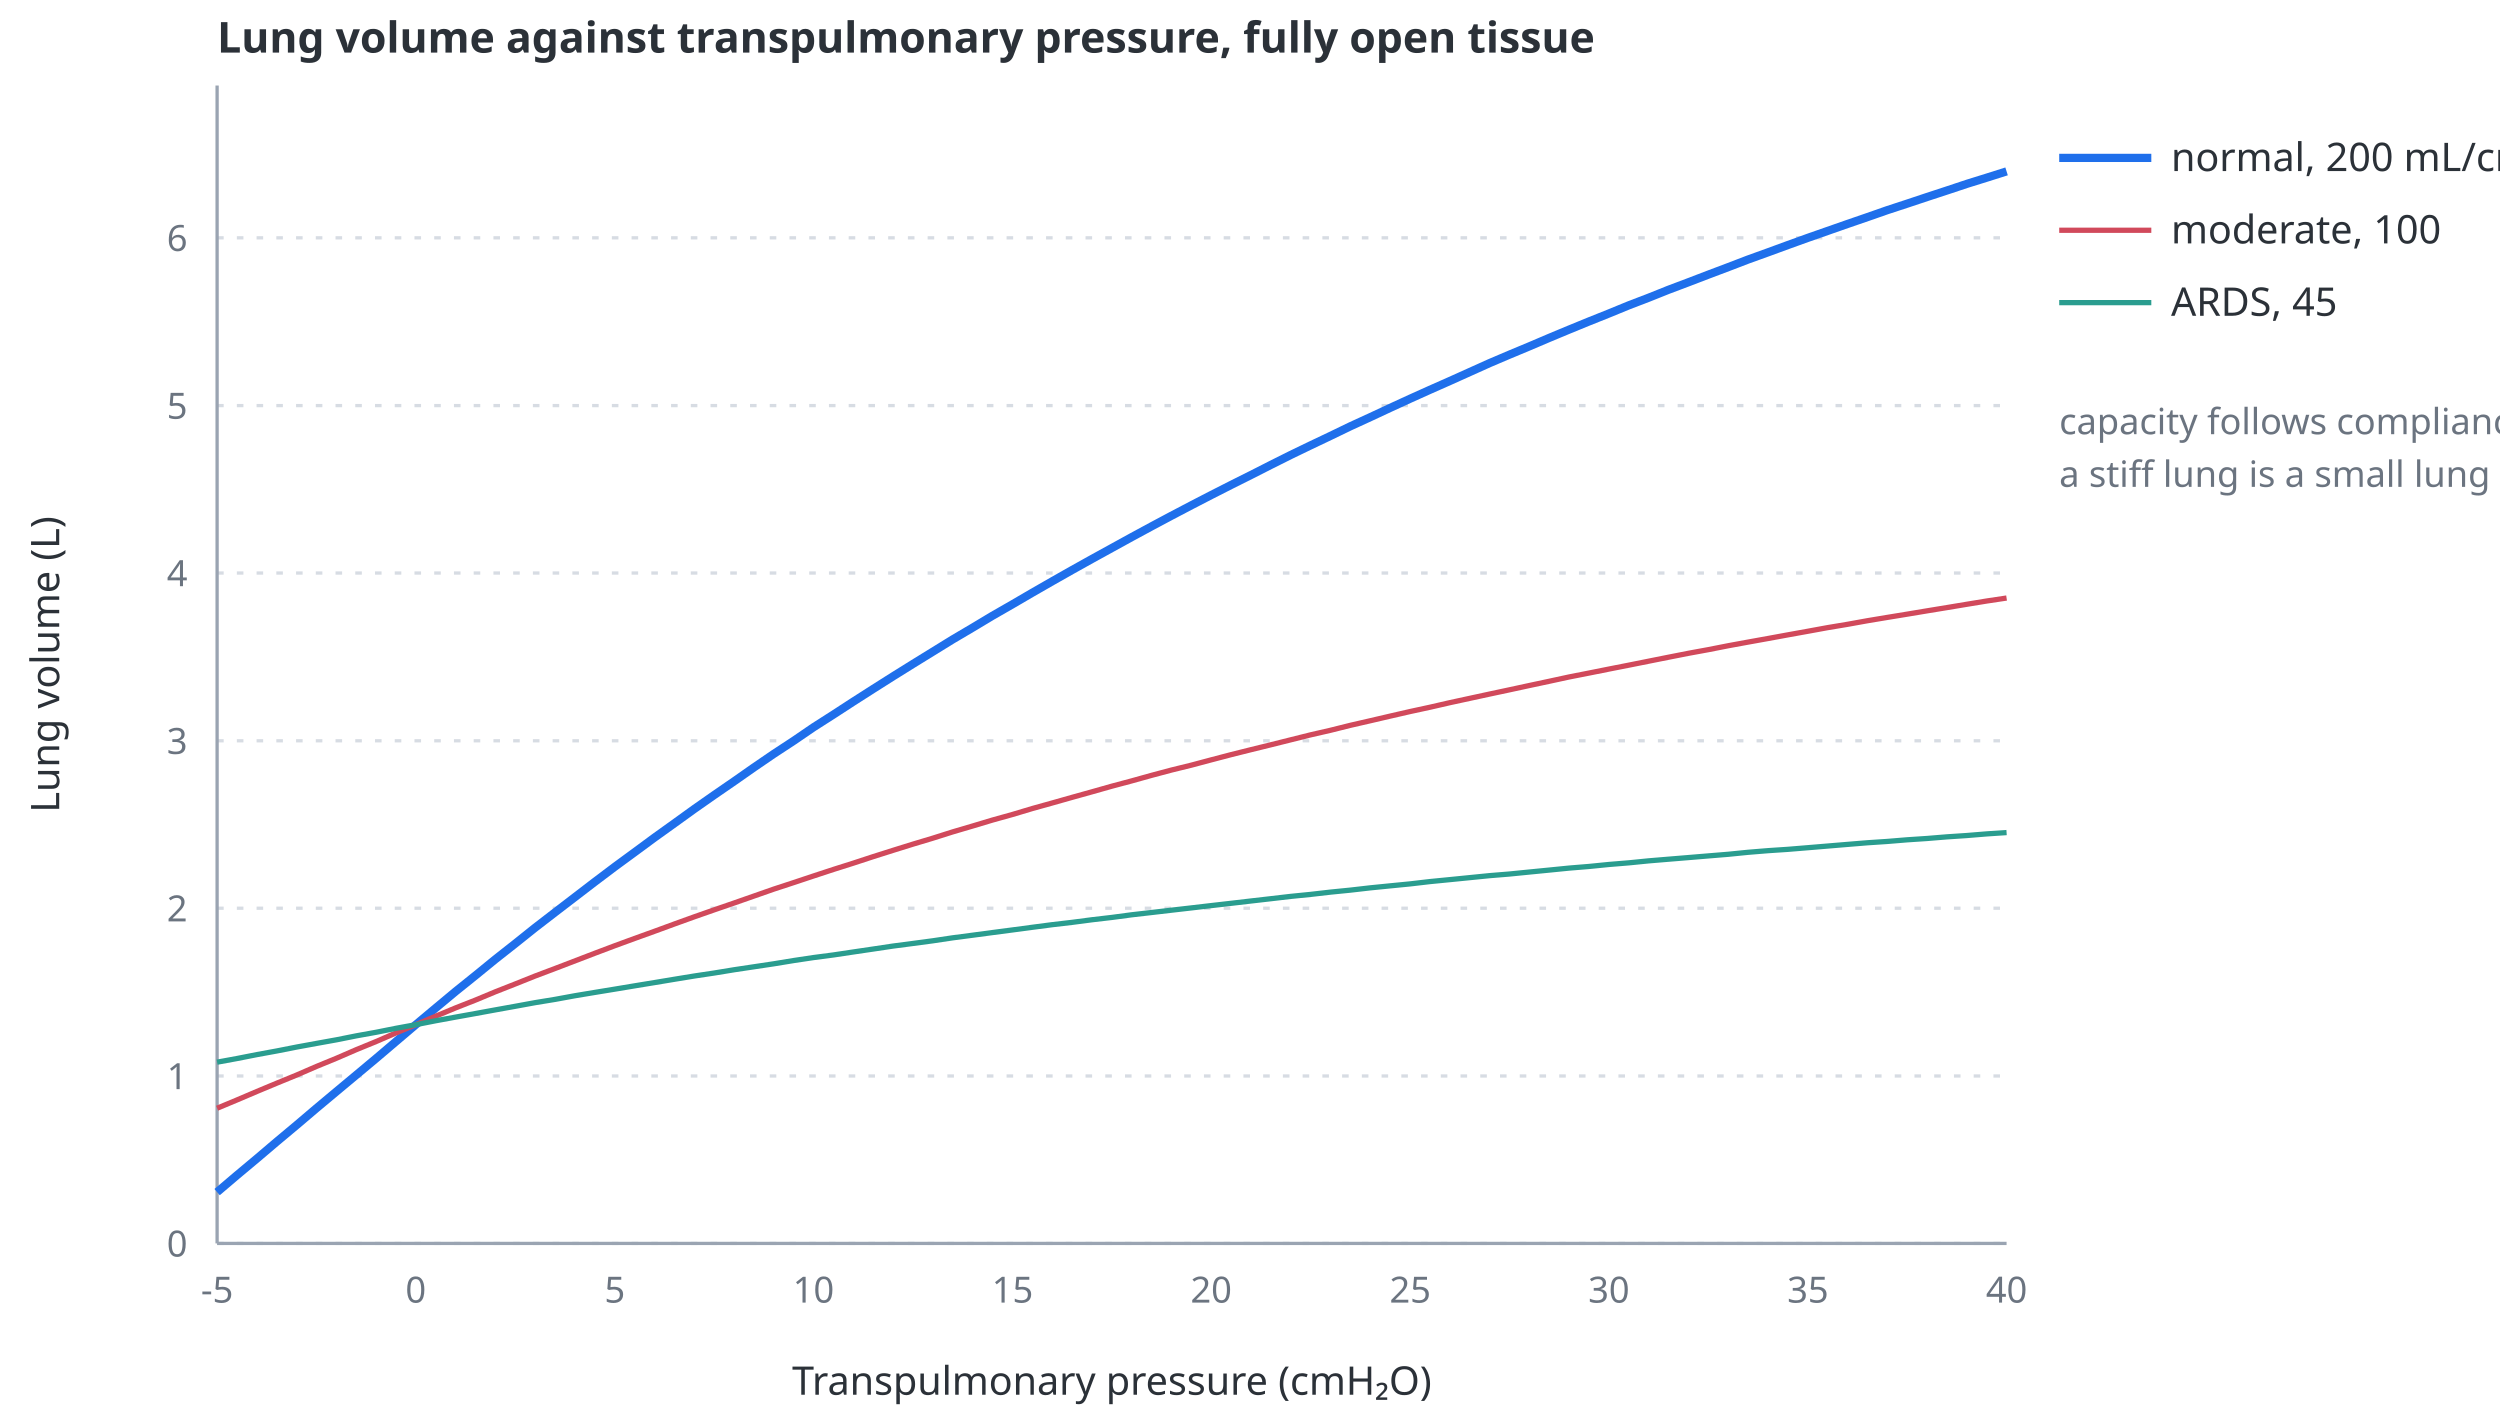
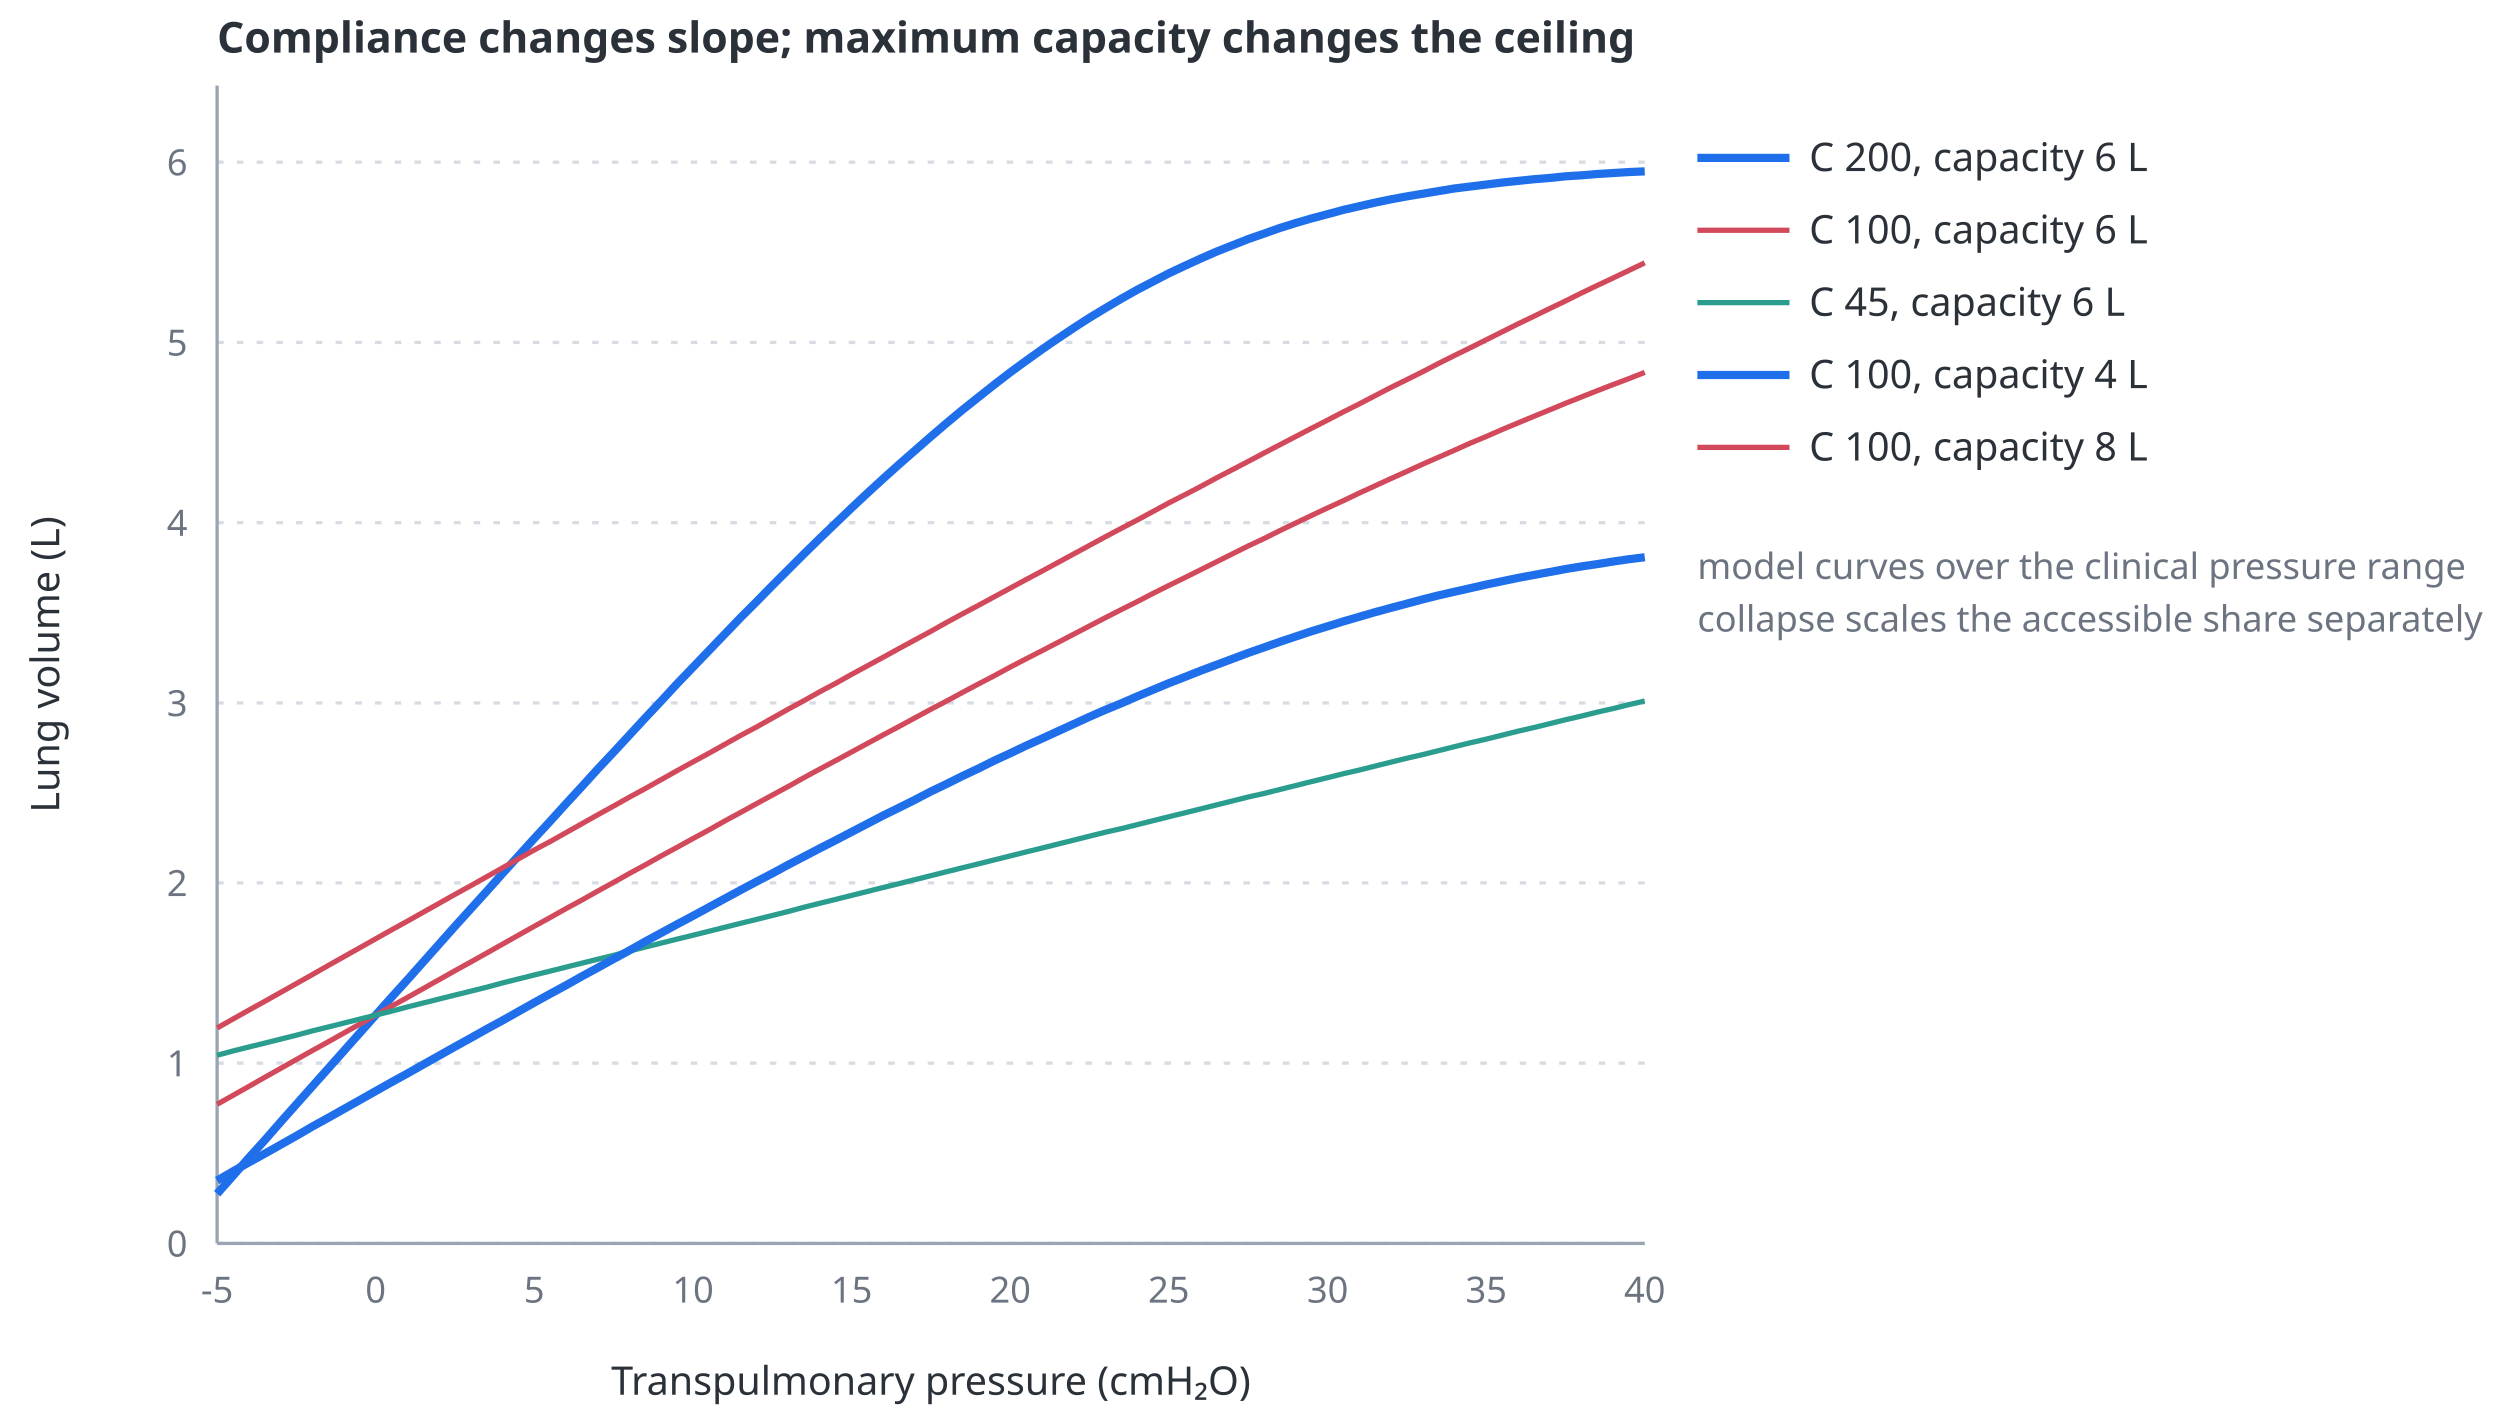
- <svg xmlns="http://www.w3.org/2000/svg" viewBox="0 0 760 430" class="arthur-fig" role="img" aria-label="Lung volume against transpulmonary pressure, fully open tissue">
+ <svg xmlns="http://www.w3.org/2000/svg" viewBox="0 0 760 430" class="arthur-fig" role="img" aria-label="Compliance changes slope; maximum capacity changes the ceiling">
  <style>
  svg.arthur-fig .bg { fill: none }
  svg.arthur-fig .axis { stroke: var(--fig-axis, #9aa4b2); stroke-width: 1 }
  svg.arthur-fig .grid { stroke: var(--fig-grid, #d7dce3); stroke-width: 1; stroke-dasharray: 2 4 }
  svg.arthur-fig .tick { fill: var(--fig-muted, #6b7480); font: 11px system-ui, sans-serif }
  svg.arthur-fig .label { fill: var(--fig-text, #2b3138); font: 12px system-ui, sans-serif }
  svg.arthur-fig .title { fill: var(--fig-text, #2b3138); font: 600 13px system-ui, sans-serif }
  svg.arthur-fig .lm { stroke: var(--fig-grid, #d7dce3); stroke-width: 1 }
  svg.arthur-fig .lm-text { fill: var(--fig-muted, #6b7480); font: 600 11px system-ui, sans-serif }
  svg.arthur-fig .total { stroke: var(--fig-total, #1f6feb); stroke-width: 2.5; fill: none }
  svg.arthur-fig .alv { stroke: var(--fig-alv, #d1495b); stroke-width: 1.6; fill: none; stroke-dasharray: 6 3 }
  svg.arthur-fig .extra { stroke: var(--fig-extra, #2a9d8f); stroke-width: 1.6; fill: none; stroke-dasharray: 6 3 }
  svg.arthur-fig .nadir { stroke: var(--fig-total, #1f6feb); stroke-width: 1; stroke-dasharray: 3 3 }
  svg.arthur-fig .dot { fill: var(--fig-total, #1f6feb); stroke: none }
  @media (prefers-color-scheme: dark) {
    svg.arthur-fig .axis { stroke: #5b6472 }
    svg.arthur-fig .grid, svg.arthur-fig .lm { stroke: #363d47 }
    svg.arthur-fig .tick, svg.arthur-fig .lm-text { fill: #8b95a3 }
    svg.arthur-fig .label, svg.arthur-fig .title { fill: #d6dbe2 }
    svg.arthur-fig .total, svg.arthur-fig .nadir { stroke: #58a6ff }
    svg.arthur-fig .dot { fill: #58a6ff }
    svg.arthur-fig .alv { stroke: #f08c9a }
    svg.arthur-fig .extra { stroke: #4fd1c1 }
  }
</style>
  <rect class="bg" width="760" height="430" />
-   <text class="title" x="66" y="16">Lung volume against transpulmonary pressure, fully open tissue</text>
-   <line class="grid" x1="66" y1="378.0" x2="610" y2="378.0" />
+   <text class="title" x="66" y="16">Compliance changes slope; maximum capacity changes the ceiling</text>
+   <line class="grid" x1="66" y1="378.0" x2="500" y2="378.0" />
  <text class="tick" x="57" y="382.0" text-anchor="end">0</text>
-   <line class="grid" x1="66" y1="327.1" x2="610" y2="327.1" />
-   <text class="tick" x="57" y="331.1" text-anchor="end">1</text>
-   <line class="grid" x1="66" y1="276.1" x2="610" y2="276.1" />
-   <text class="tick" x="57" y="280.1" text-anchor="end">2</text>
-   <line class="grid" x1="66" y1="225.2" x2="610" y2="225.2" />
-   <text class="tick" x="57" y="229.2" text-anchor="end">3</text>
-   <line class="grid" x1="66" y1="174.2" x2="610" y2="174.2" />
-   <text class="tick" x="57" y="178.2" text-anchor="end">4</text>
-   <line class="grid" x1="66" y1="123.3" x2="610" y2="123.3" />
-   <text class="tick" x="57" y="127.3" text-anchor="end">5</text>
-   <line class="grid" x1="66" y1="72.3" x2="610" y2="72.3" />
-   <text class="tick" x="57" y="76.3" text-anchor="end">6</text>
+   <line class="grid" x1="66" y1="323.2" x2="500" y2="323.2" />
+   <text class="tick" x="57" y="327.2" text-anchor="end">1</text>
+   <line class="grid" x1="66" y1="268.4" x2="500" y2="268.4" />
+   <text class="tick" x="57" y="272.4" text-anchor="end">2</text>
+   <line class="grid" x1="66" y1="213.7" x2="500" y2="213.7" />
+   <text class="tick" x="57" y="217.7" text-anchor="end">3</text>
+   <line class="grid" x1="66" y1="158.9" x2="500" y2="158.9" />
+   <text class="tick" x="57" y="162.9" text-anchor="end">4</text>
+   <line class="grid" x1="66" y1="104.1" x2="500" y2="104.1" />
+   <text class="tick" x="57" y="108.1" text-anchor="end">5</text>
+   <line class="grid" x1="66" y1="49.3" x2="500" y2="49.3" />
+   <text class="tick" x="57" y="53.3" text-anchor="end">6</text>
  <text class="tick" x="66.0" y="396" text-anchor="middle">-5</text>
-   <text class="tick" x="126.4" y="396" text-anchor="middle">0</text>
-   <text class="tick" x="186.9" y="396" text-anchor="middle">5</text>
-   <text class="tick" x="247.3" y="396" text-anchor="middle">10</text>
-   <text class="tick" x="307.8" y="396" text-anchor="middle">15</text>
-   <text class="tick" x="368.2" y="396" text-anchor="middle">20</text>
-   <text class="tick" x="428.7" y="396" text-anchor="middle">25</text>
-   <text class="tick" x="489.1" y="396" text-anchor="middle">30</text>
-   <text class="tick" x="549.6" y="396" text-anchor="middle">35</text>
-   <text class="tick" x="610.0" y="396" text-anchor="middle">40</text>
+   <text class="tick" x="114.2" y="396" text-anchor="middle">0</text>
+   <text class="tick" x="162.4" y="396" text-anchor="middle">5</text>
+   <text class="tick" x="210.7" y="396" text-anchor="middle">10</text>
+   <text class="tick" x="258.9" y="396" text-anchor="middle">15</text>
+   <text class="tick" x="307.1" y="396" text-anchor="middle">20</text>
+   <text class="tick" x="355.3" y="396" text-anchor="middle">25</text>
+   <text class="tick" x="403.6" y="396" text-anchor="middle">30</text>
+   <text class="tick" x="451.8" y="396" text-anchor="middle">35</text>
+   <text class="tick" x="500.0" y="396" text-anchor="middle">40</text>
  <line class="axis" x1="66" y1="26" x2="66" y2="378" />
-   <line class="axis" x1="66" y1="378.0" x2="610" y2="378.0" />
-   <path class="total" style="stroke-dasharray:none" d="M66.0 362.4 L72.0 357.3 L78.1 352.2 L84.1 347.1 L90.2 342.0 L96.2 336.9 L102.3 331.8 L108.3 326.8 L114.4 321.7 L120.4 316.6 L126.4 311.5 L132.5 306.4 L138.5 301.4 L144.6 296.5 L150.6 291.6 L156.7 286.8 L162.7 282.0 L168.8 277.3 L174.8 272.7 L180.8 268.1 L186.9 263.5 L192.9 259.1 L199.0 254.6 L205.0 250.3 L211.1 245.9 L217.1 241.7 L223.2 237.5 L229.2 233.3 L235.2 229.2 L241.3 225.2 L247.3 221.1 L253.4 217.2 L259.4 213.3 L265.5 209.4 L271.5 205.6 L277.6 201.8 L283.6 198.1 L289.6 194.4 L295.7 190.8 L301.7 187.2 L307.8 183.7 L313.8 180.2 L319.9 176.7 L325.9 173.3 L332.0 169.9 L338.0 166.6 L344.0 163.3 L350.1 160.0 L356.1 156.8 L362.2 153.6 L368.2 150.5 L374.3 147.4 L380.3 144.4 L386.4 141.3 L392.4 138.3 L398.4 135.4 L404.5 132.5 L410.5 129.6 L416.6 126.8 L422.6 124.0 L428.7 121.2 L434.7 118.5 L440.8 115.8 L446.8 113.1 L452.8 110.4 L458.9 107.8 L464.9 105.3 L471.0 102.7 L477.0 100.2 L483.1 97.7 L489.1 95.3 L495.2 92.8 L501.2 90.5 L507.2 88.1 L513.3 85.8 L519.3 83.5 L525.4 81.2 L531.4 78.9 L537.5 76.7 L543.5 74.5 L549.6 72.3 L555.6 70.2 L561.6 68.1 L567.7 66.0 L573.7 63.9 L579.8 61.9 L585.8 59.9 L591.9 57.9 L597.9 55.9 L604.0 54.0 L610.0 52.1" />
-   <path class="alv" style="stroke-dasharray:none" d="M66.0 336.9 L72.0 334.4 L78.1 331.8 L84.1 329.3 L90.2 326.8 L96.2 324.2 L102.3 321.7 L108.3 319.1 L114.4 316.6 L120.4 314.0 L126.4 311.5 L132.5 308.9 L138.5 306.4 L144.6 304.0 L150.6 301.5 L156.7 299.1 L162.7 296.7 L168.8 294.4 L174.8 292.1 L180.8 289.8 L186.9 287.5 L192.9 285.3 L199.0 283.1 L205.0 280.9 L211.1 278.7 L217.1 276.6 L223.2 274.5 L229.2 272.4 L235.2 270.3 L241.3 268.3 L247.3 266.3 L253.4 264.3 L259.4 262.4 L265.5 260.4 L271.5 258.5 L277.6 256.6 L283.6 254.8 L289.6 252.9 L295.7 251.1 L301.7 249.3 L307.8 247.6 L313.8 245.8 L319.9 244.1 L325.9 242.4 L332.0 240.7 L338.0 239.0 L344.0 237.4 L350.1 235.7 L356.1 234.1 L362.2 232.6 L368.2 231.0 L374.3 229.4 L380.3 227.9 L386.4 226.4 L392.4 224.9 L398.4 223.4 L404.5 222.0 L410.5 220.5 L416.6 219.1 L422.6 217.7 L428.7 216.3 L434.7 215.0 L440.8 213.6 L446.8 212.3 L452.8 211.0 L458.9 209.7 L464.9 208.4 L471.0 207.1 L477.0 205.8 L483.1 204.6 L489.1 203.4 L495.2 202.2 L501.2 201.0 L507.2 199.8 L513.3 198.6 L519.3 197.5 L525.4 196.3 L531.4 195.2 L537.5 194.1 L543.5 193.0 L549.6 191.9 L555.6 190.8 L561.6 189.8 L567.7 188.7 L573.7 187.7 L579.8 186.7 L585.8 185.7 L591.9 184.7 L597.9 183.7 L604.0 182.7 L610.0 181.8" />
-   <path class="extra" style="stroke-dasharray:none" d="M66.0 322.9 L72.0 321.8 L78.1 320.6 L84.1 319.5 L90.2 318.3 L96.2 317.2 L102.3 316.1 L108.3 314.9 L114.4 313.8 L120.4 312.6 L126.4 311.5 L132.5 310.3 L138.5 309.2 L144.6 308.1 L150.6 307.0 L156.7 305.9 L162.7 304.8 L168.8 303.8 L174.8 302.7 L180.8 301.7 L186.9 300.7 L192.9 299.7 L199.0 298.7 L205.0 297.7 L211.1 296.7 L217.1 295.8 L223.2 294.8 L229.2 293.9 L235.2 293.0 L241.3 292.0 L247.3 291.1 L253.4 290.3 L259.4 289.4 L265.5 288.5 L271.5 287.6 L277.6 286.8 L283.6 286.0 L289.6 285.1 L295.7 284.3 L301.7 283.5 L307.8 282.7 L313.8 281.9 L319.9 281.1 L325.9 280.4 L332.0 279.6 L338.0 278.9 L344.0 278.1 L350.1 277.4 L356.1 276.7 L362.2 276.0 L368.2 275.3 L374.3 274.6 L380.3 273.9 L386.4 273.2 L392.4 272.5 L398.4 271.9 L404.5 271.2 L410.5 270.6 L416.6 269.9 L422.6 269.3 L428.7 268.7 L434.7 268.0 L440.8 267.4 L446.8 266.8 L452.8 266.2 L458.9 265.7 L464.9 265.1 L471.0 264.5 L477.0 263.9 L483.1 263.4 L489.1 262.8 L495.2 262.3 L501.2 261.7 L507.2 261.2 L513.3 260.7 L519.3 260.2 L525.4 259.7 L531.4 259.1 L537.5 258.6 L543.5 258.2 L549.6 257.7 L555.6 257.2 L561.6 256.7 L567.7 256.2 L573.7 255.8 L579.8 255.3 L585.8 254.9 L591.9 254.4 L597.9 254.0 L604.0 253.5 L610.0 253.1" />
+   <line class="axis" x1="66" y1="378.0" x2="500" y2="378.0" />
+   <path class="total" style="stroke-dasharray:none" d="M66.0 362.9 L70.8 357.5 L75.6 352.0 L80.5 346.6 L85.3 341.1 L90.1 335.7 L94.9 330.3 L99.8 324.8 L104.6 319.4 L109.4 314.0 L114.2 308.6 L119.0 303.2 L123.9 297.8 L128.7 292.4 L133.5 287.0 L138.3 281.6 L143.2 276.2 L148.0 270.9 L152.8 265.5 L157.6 260.2 L162.4 254.9 L167.3 249.6 L172.1 244.3 L176.9 239.1 L181.7 233.8 L186.6 228.6 L191.4 223.4 L196.2 218.2 L201.0 213.1 L205.8 207.9 L210.7 202.8 L215.5 197.8 L220.3 192.8 L225.1 187.8 L230.0 182.9 L234.8 178.0 L239.6 173.2 L244.4 168.4 L249.2 163.7 L254.1 159.0 L258.9 154.4 L263.7 149.9 L268.5 145.5 L273.4 141.1 L278.2 136.9 L283.0 132.7 L287.8 128.6 L292.6 124.6 L297.5 120.7 L302.3 116.9 L307.1 113.2 L311.9 109.7 L316.8 106.2 L321.6 102.9 L326.4 99.7 L331.2 96.6 L336.0 93.7 L340.9 90.8 L345.7 88.1 L350.5 85.6 L355.3 83.1 L360.2 80.8 L365.0 78.6 L369.8 76.5 L374.6 74.6 L379.4 72.7 L384.3 71.0 L389.1 69.3 L393.9 67.8 L398.7 66.4 L403.6 65.1 L408.4 63.8 L413.2 62.7 L418.0 61.6 L422.8 60.6 L427.7 59.7 L432.5 58.9 L437.3 58.1 L442.1 57.3 L447.0 56.7 L451.8 56.1 L456.6 55.5 L461.4 55.0 L466.2 54.5 L471.1 54.1 L475.9 53.6 L480.7 53.3 L485.5 52.9 L490.4 52.6 L495.2 52.3 L500.0 52.1" />
+   <path class="alv" style="stroke-dasharray:none" d="M66.0 335.7 L70.8 333.0 L75.6 330.3 L80.5 327.5 L85.3 324.8 L90.1 322.1 L94.9 319.4 L99.8 316.7 L104.6 314.0 L109.4 311.3 L114.2 308.6 L119.0 305.9 L123.9 303.2 L128.7 300.5 L133.5 297.8 L138.3 295.1 L143.2 292.4 L148.0 289.7 L152.8 287.0 L157.6 284.3 L162.4 281.6 L167.3 278.9 L172.1 276.2 L176.9 273.6 L181.7 270.9 L186.6 268.2 L191.4 265.5 L196.2 262.9 L201.0 260.2 L205.8 257.6 L210.7 254.9 L215.5 252.3 L220.3 249.6 L225.1 247.0 L230.0 244.3 L234.8 241.7 L239.6 239.1 L244.4 236.4 L249.2 233.8 L254.1 231.2 L258.9 228.6 L263.7 226.0 L268.5 223.4 L273.4 220.8 L278.2 218.2 L283.0 215.6 L287.8 213.1 L292.6 210.5 L297.5 207.9 L302.3 205.4 L307.1 202.8 L311.9 200.3 L316.8 197.8 L321.6 195.3 L326.4 192.8 L331.2 190.3 L336.0 187.8 L340.9 185.3 L345.7 182.9 L350.5 180.4 L355.3 178.0 L360.2 175.6 L365.0 173.2 L369.8 170.8 L374.6 168.4 L379.4 166.0 L384.3 163.7 L389.1 161.3 L393.9 159.0 L398.7 156.7 L403.6 154.4 L408.4 152.2 L413.2 149.9 L418.0 147.7 L422.8 145.5 L427.7 143.3 L432.5 141.1 L437.3 139.0 L442.1 136.9 L447.0 134.7 L451.8 132.7 L456.6 130.6 L461.4 128.6 L466.2 126.6 L471.1 124.6 L475.9 122.6 L480.7 120.7 L485.5 118.8 L490.4 116.9 L495.2 115.1 L500.0 113.2" />
+   <path class="extra" style="stroke-dasharray:none" d="M66.0 320.8 L70.8 319.5 L75.6 318.3 L80.5 317.1 L85.3 315.9 L90.1 314.7 L94.9 313.4 L99.8 312.2 L104.6 311.0 L109.4 309.8 L114.2 308.6 L119.0 307.4 L123.9 306.1 L128.7 304.9 L133.5 303.7 L138.3 302.5 L143.2 301.3 L148.0 300.1 L152.8 298.8 L157.6 297.6 L162.4 296.4 L167.3 295.2 L172.1 294.0 L176.9 292.8 L181.7 291.6 L186.6 290.4 L191.4 289.1 L196.2 287.9 L201.0 286.7 L205.8 285.5 L210.7 284.3 L215.5 283.1 L220.3 281.9 L225.1 280.7 L230.0 279.5 L234.8 278.3 L239.6 277.1 L244.4 275.8 L249.2 274.6 L254.1 273.4 L258.9 272.2 L263.7 271.0 L268.5 269.8 L273.4 268.6 L278.2 267.4 L283.0 266.2 L287.8 265.0 L292.6 263.8 L297.5 262.6 L302.3 261.4 L307.1 260.2 L311.9 259.0 L316.8 257.8 L321.6 256.6 L326.4 255.4 L331.2 254.2 L336.0 253.0 L340.9 251.9 L345.7 250.7 L350.5 249.5 L355.3 248.3 L360.2 247.1 L365.0 245.9 L369.8 244.7 L374.6 243.5 L379.4 242.3 L384.3 241.2 L389.1 240.0 L393.9 238.8 L398.7 237.6 L403.6 236.4 L408.4 235.2 L413.2 234.1 L418.0 232.9 L422.8 231.7 L427.7 230.5 L432.5 229.4 L437.3 228.2 L442.1 227.0 L447.0 225.8 L451.8 224.7 L456.6 223.5 L461.4 222.3 L466.2 221.2 L471.1 220.0 L475.9 218.8 L480.7 217.7 L485.5 216.5 L490.4 215.4 L495.2 214.2 L500.0 213.1" />
+   <path class="total" style="stroke-dasharray:none" d="M66.0 358.9 L70.8 356.1 L75.6 353.4 L80.5 350.7 L85.3 348.0 L90.1 345.3 L94.9 342.5 L99.8 339.8 L104.6 337.1 L109.4 334.4 L114.2 331.7 L119.0 329.0 L123.9 326.3 L128.7 323.6 L133.5 320.9 L138.3 318.2 L143.2 315.5 L148.0 312.8 L152.8 310.2 L157.6 307.5 L162.4 304.8 L167.3 302.1 L172.1 299.5 L176.9 296.8 L181.7 294.2 L186.6 291.5 L191.4 288.9 L196.2 286.2 L201.0 283.6 L205.8 281.0 L210.7 278.4 L215.5 275.8 L220.3 273.2 L225.1 270.6 L230.0 268.0 L234.8 265.5 L239.6 262.9 L244.4 260.4 L249.2 257.9 L254.1 255.4 L258.9 252.9 L263.7 250.4 L268.5 247.9 L273.4 245.5 L278.2 243.1 L283.0 240.6 L287.8 238.3 L292.6 235.9 L297.5 233.6 L302.3 231.2 L307.1 229.0 L311.9 226.7 L316.8 224.5 L321.6 222.3 L326.4 220.1 L331.2 217.9 L336.0 215.8 L340.9 213.8 L345.7 211.7 L350.5 209.7 L355.3 207.7 L360.2 205.8 L365.0 203.9 L369.8 202.1 L374.6 200.3 L379.4 198.5 L384.3 196.8 L389.1 195.1 L393.9 193.5 L398.7 191.9 L403.6 190.4 L408.4 188.9 L413.2 187.5 L418.0 186.1 L422.8 184.8 L427.7 183.5 L432.5 182.2 L437.3 181.0 L442.1 179.9 L447.0 178.8 L451.8 177.7 L456.6 176.7 L461.4 175.7 L466.2 174.8 L471.1 173.9 L475.9 173.0 L480.7 172.2 L485.5 171.5 L490.4 170.7 L495.2 170.0 L500.0 169.4" />
+   <path class="alv" style="stroke-dasharray:none" d="M66.0 312.5 L70.8 309.8 L75.6 307.1 L80.5 304.4 L85.3 301.7 L90.1 299.0 L94.9 296.3 L99.8 293.5 L104.6 290.8 L109.4 288.1 L114.2 285.4 L119.0 282.7 L123.9 280.0 L128.7 277.3 L133.5 274.6 L138.3 271.9 L143.2 269.2 L148.0 266.5 L152.8 263.8 L157.6 261.1 L162.4 258.4 L167.3 255.8 L172.1 253.1 L176.9 250.4 L181.7 247.7 L186.6 245.0 L191.4 242.3 L196.2 239.7 L201.0 237.0 L205.8 234.3 L210.7 231.6 L215.5 229.0 L220.3 226.3 L225.1 223.6 L230.0 221.0 L234.8 218.3 L239.6 215.6 L244.4 213.0 L249.2 210.3 L254.1 207.7 L258.9 205.0 L263.7 202.4 L268.5 199.8 L273.4 197.1 L278.2 194.5 L283.0 191.9 L287.8 189.2 L292.6 186.6 L297.5 184.0 L302.3 181.4 L307.1 178.8 L311.9 176.2 L316.8 173.6 L321.6 171.0 L326.4 168.4 L331.2 165.8 L336.0 163.2 L340.9 160.6 L345.7 158.1 L350.5 155.5 L355.3 152.9 L360.2 150.4 L365.0 147.9 L369.8 145.3 L374.6 142.8 L379.4 140.3 L384.3 137.7 L389.1 135.2 L393.9 132.7 L398.7 130.2 L403.6 127.7 L408.4 125.2 L413.2 122.8 L418.0 120.3 L422.8 117.8 L427.7 115.4 L432.5 113.0 L437.3 110.5 L442.1 108.1 L447.0 105.7 L451.8 103.3 L456.6 100.9 L461.4 98.5 L466.2 96.2 L471.1 93.8 L475.9 91.5 L480.7 89.1 L485.5 86.8 L490.4 84.5 L495.2 82.2 L500.0 79.9" />
  <text class="label" transform="translate(18 202) rotate(-90)" text-anchor="middle">Lung volume (L)</text>
-   <text class="label" x="338" y="424" text-anchor="middle">Transpulmonary pressure (cmH₂O)</text>
-   <line class="total" style="stroke-dasharray:none" x1="626" y1="48" x2="654" y2="48" />
-   <text class="label" x="660" y="52">normal, 200 mL/cmH₂O</text>
-   <line class="alv" style="stroke-dasharray:none" x1="626" y1="70" x2="654" y2="70" />
-   <text class="label" x="660" y="74">moderate, 100</text>
-   <line class="extra" style="stroke-dasharray:none" x1="626" y1="92" x2="654" y2="92" />
-   <text class="label" x="660" y="96">ARDS, 45</text>
-   <text class="tick" x="626" y="132">capacity follows compliance:</text>
-   <text class="tick" x="626" y="148">a stiff lung is a small lung</text>
+   <text class="label" x="283" y="424" text-anchor="middle">Transpulmonary pressure (cmH₂O)</text>
+   <line class="total" style="stroke-dasharray:none" x1="516" y1="48" x2="544" y2="48" />
+   <text class="label" x="550" y="52">C 200, capacity 6 L</text>
+   <line class="alv" style="stroke-dasharray:none" x1="516" y1="70" x2="544" y2="70" />
+   <text class="label" x="550" y="74">C 100, capacity 6 L</text>
+   <line class="extra" style="stroke-dasharray:none" x1="516" y1="92" x2="544" y2="92" />
+   <text class="label" x="550" y="96">C 45, capacity 6 L</text>
+   <line class="total" style="stroke-dasharray:none" x1="516" y1="114" x2="544" y2="114" />
+   <text class="label" x="550" y="118">C 100, capacity 4 L</text>
+   <line class="alv" style="stroke-dasharray:none" x1="516" y1="136" x2="544" y2="136" />
+   <text class="label" x="550" y="140">C 100, capacity 8 L</text>
+   <text class="tick" x="516" y="176">model curves over the clinical pressure range</text>
+   <text class="tick" x="516" y="192">collapse scales the accessible share separately</text>
</svg>
